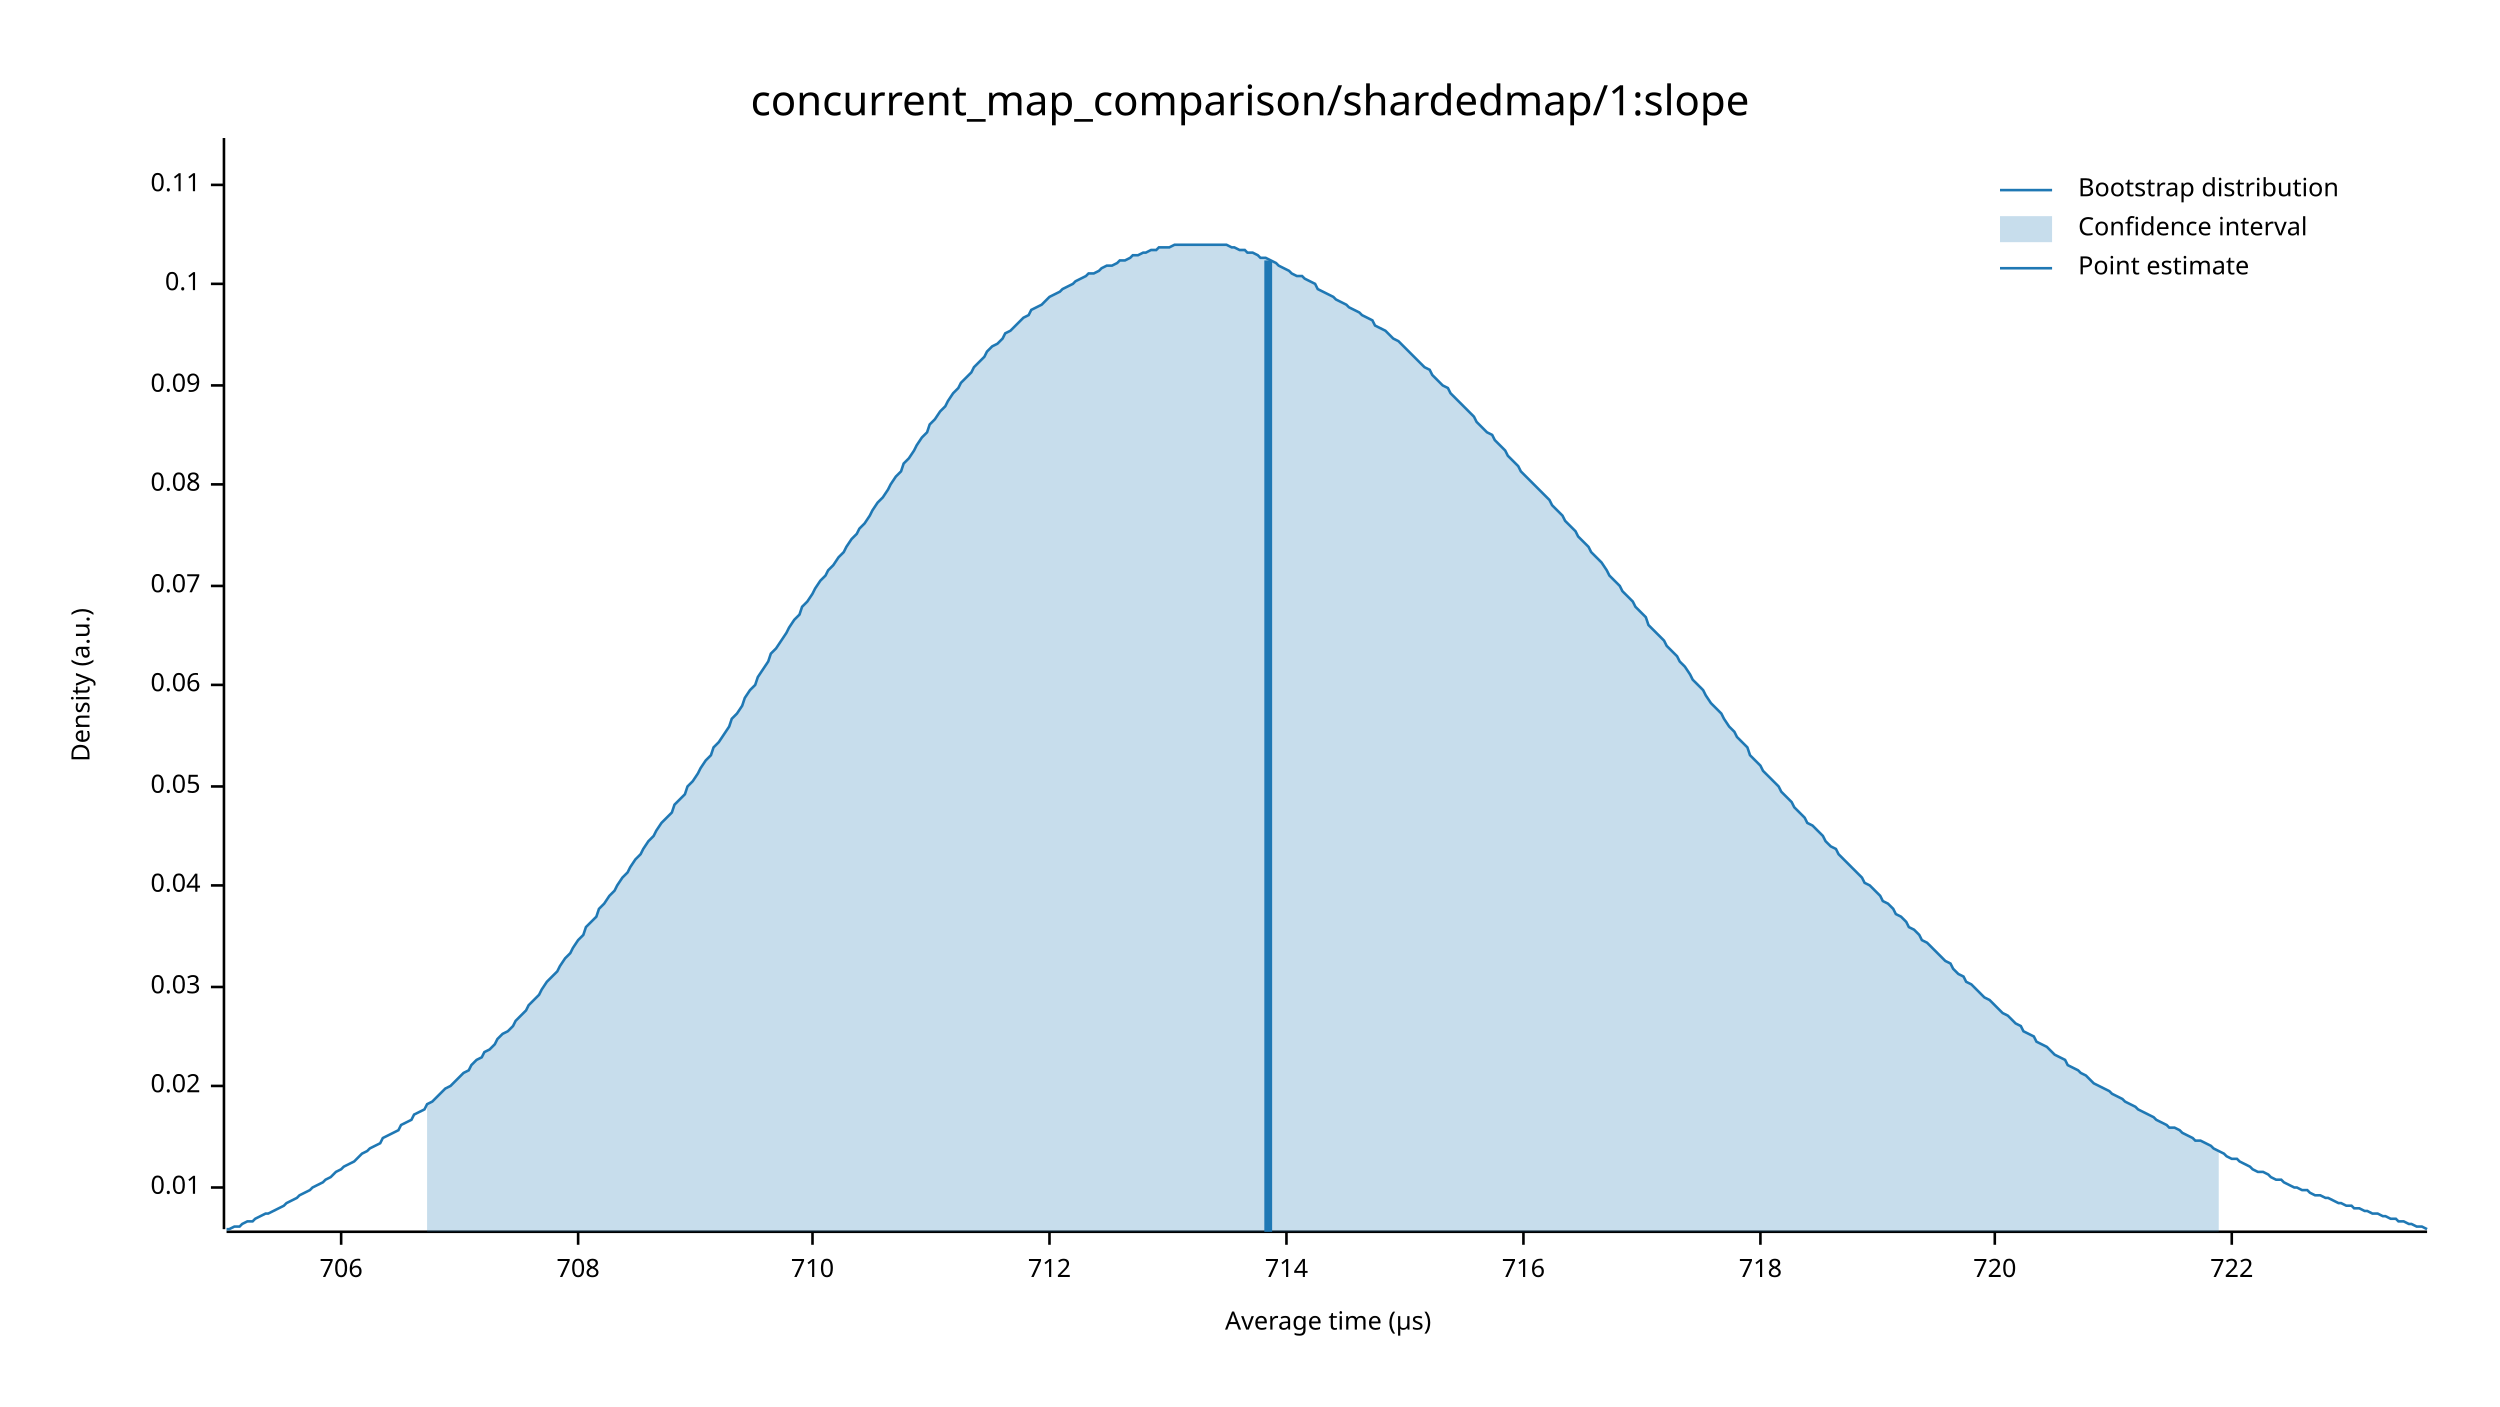
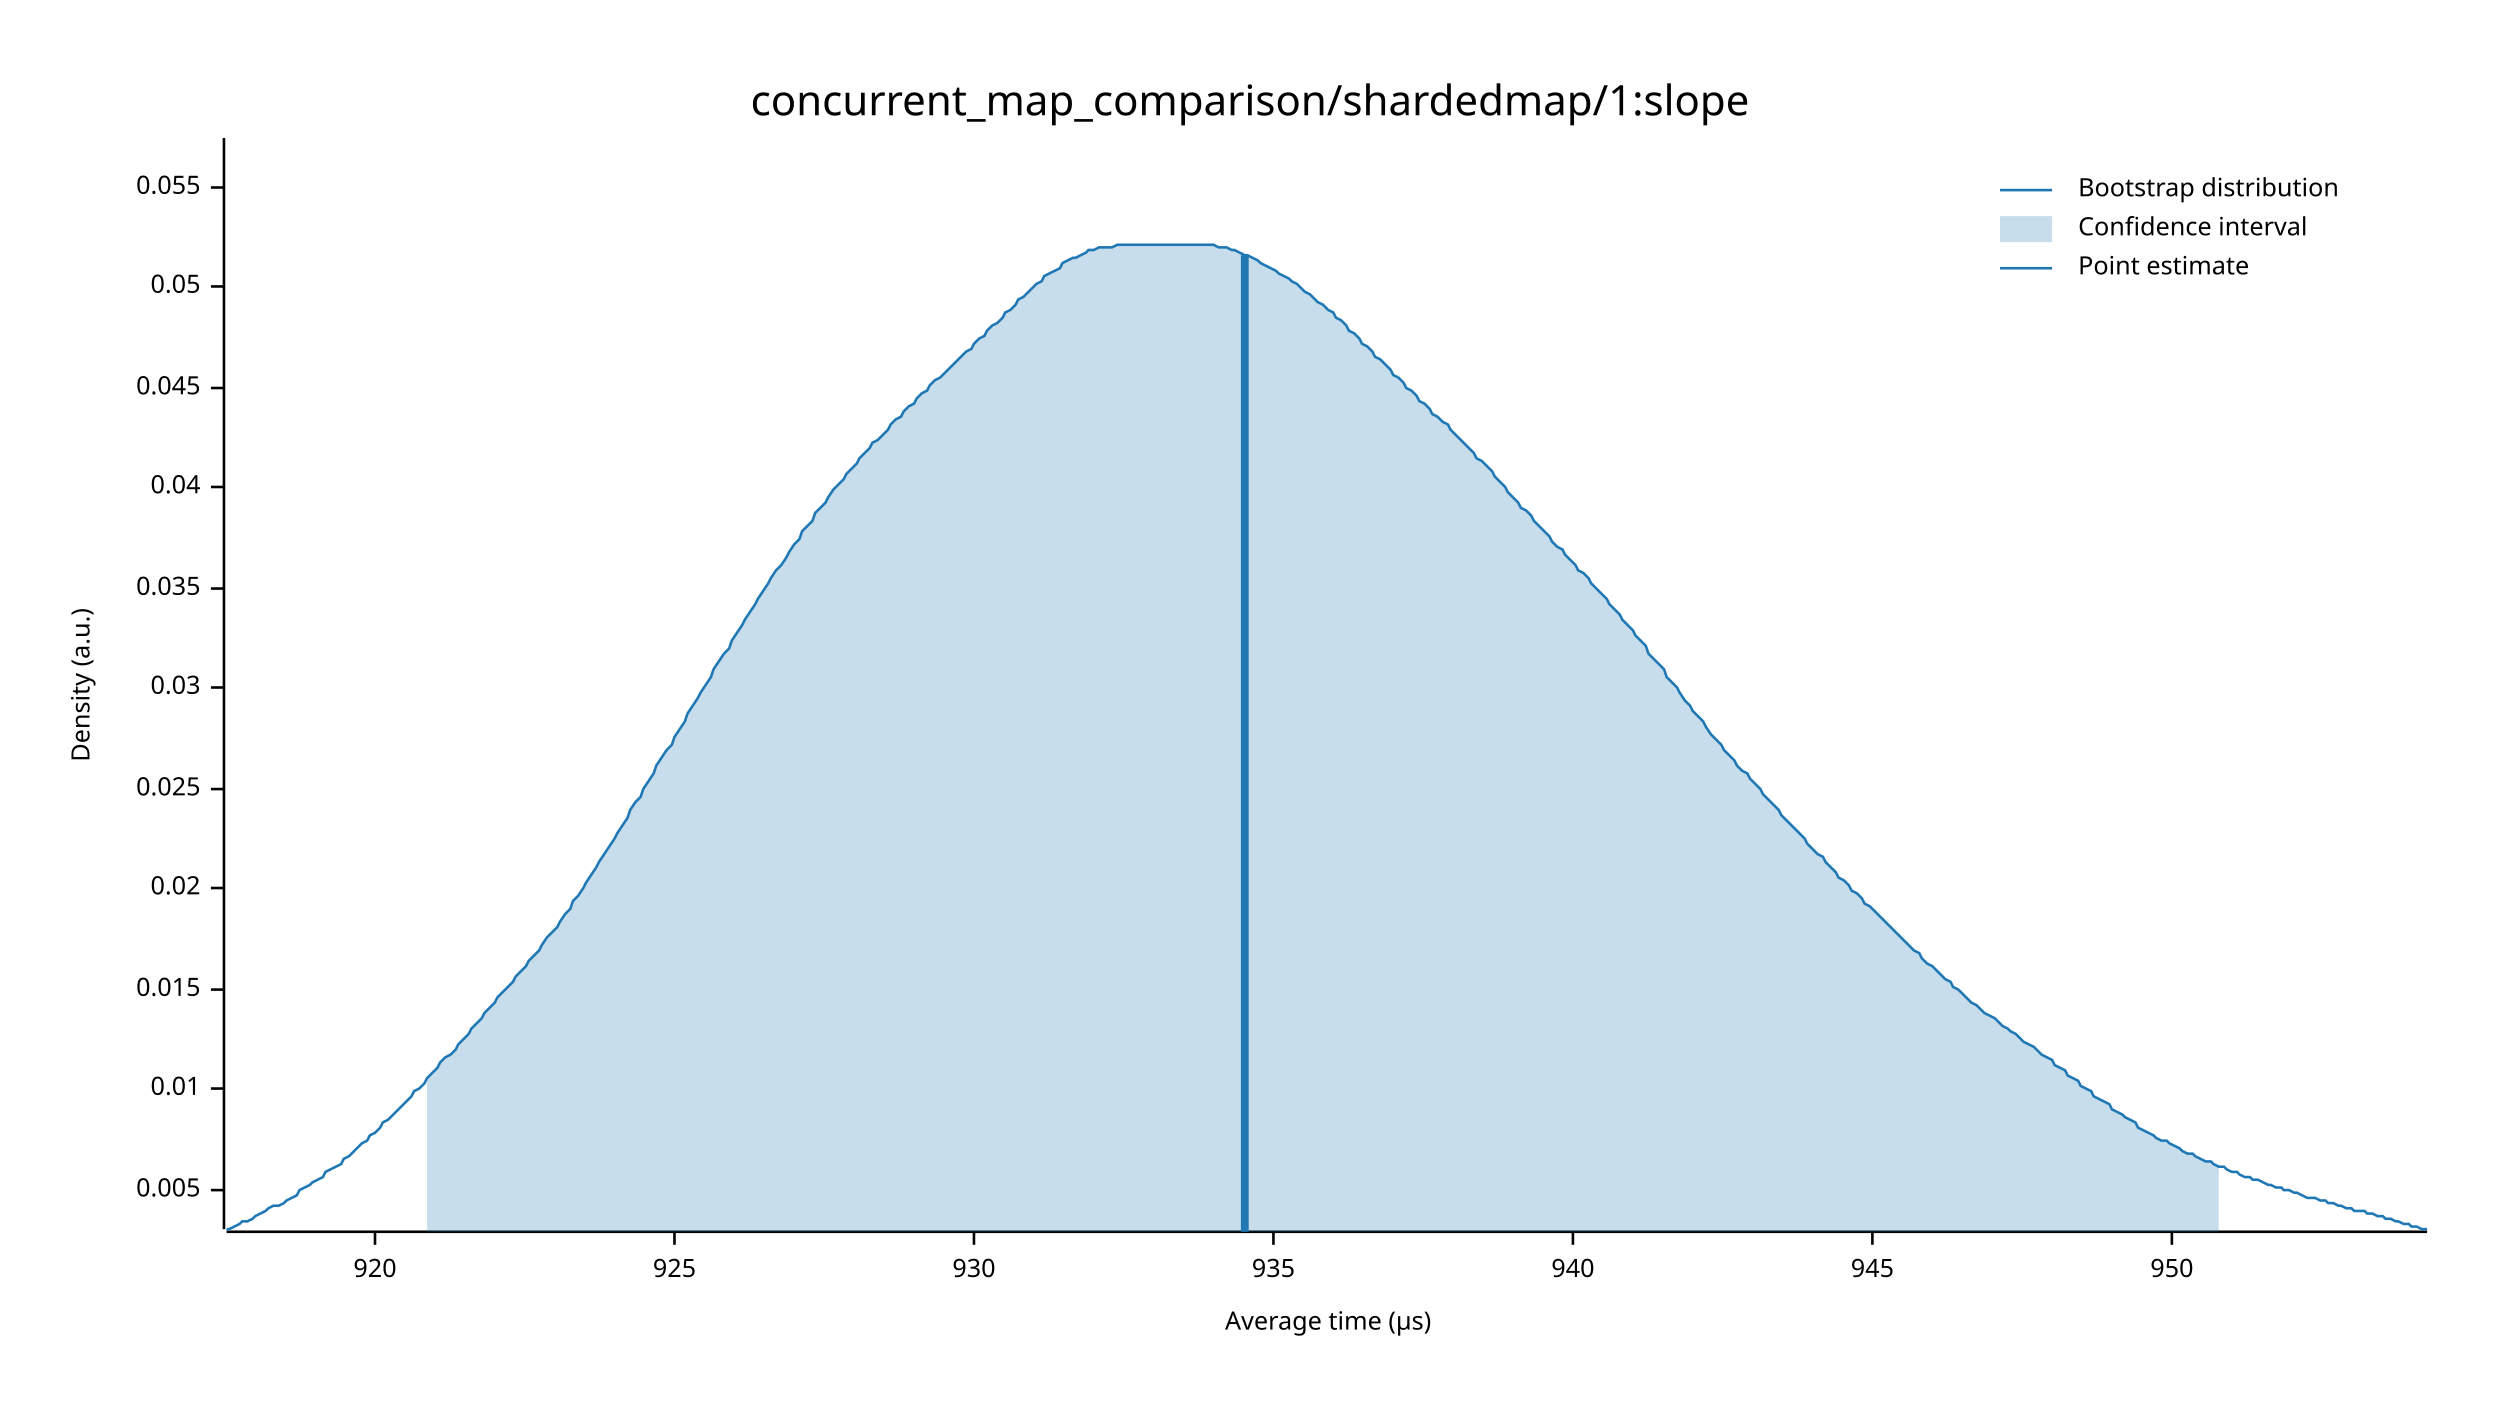
<svg xmlns="http://www.w3.org/2000/svg" width="960" height="540" viewBox="0 0 960 540">
  <text x="480" y="32" dy="0.76em" text-anchor="middle" font-family="sans-serif" font-size="16.129" opacity="1" fill="#000000">
concurrent_map_comparison/shardedmap/1:slope
</text>
  <text x="27" y="263" dy="0.76em" text-anchor="middle" font-family="sans-serif" font-size="9.677" opacity="1" fill="#000000" transform="rotate(270, 27, 263)">
Density (a.u.)
</text>
  <text x="510" y="513" dy="-0.5ex" text-anchor="middle" font-family="sans-serif" font-size="9.677" opacity="1" fill="#000000">
Average time (µs)
</text>
  <polyline fill="none" opacity="1" stroke="#000000" stroke-width="1" points="86,53 86,472 " />
-   <text x="77" y="456" dy="0.5ex" text-anchor="end" font-family="sans-serif" font-size="9.677" opacity="1" fill="#000000">
+   <text x="77" y="457" dy="0.5ex" text-anchor="end" font-family="sans-serif" font-size="9.677" opacity="1" fill="#000000">
+ 0.005
+ </text>
+   <polyline fill="none" opacity="1" stroke="#000000" stroke-width="1" points="81,457 86,457 " />
+   <text x="77" y="418" dy="0.5ex" text-anchor="end" font-family="sans-serif" font-size="9.677" opacity="1" fill="#000000">
0.01
</text>
-   <polyline fill="none" opacity="1" stroke="#000000" stroke-width="1" points="81,456 86,456 " />
-   <text x="77" y="417" dy="0.5ex" text-anchor="end" font-family="sans-serif" font-size="9.677" opacity="1" fill="#000000">
+   <polyline fill="none" opacity="1" stroke="#000000" stroke-width="1" points="81,418 86,418 " />
+   <text x="77" y="380" dy="0.5ex" text-anchor="end" font-family="sans-serif" font-size="9.677" opacity="1" fill="#000000">
+ 0.015
+ </text>
+   <polyline fill="none" opacity="1" stroke="#000000" stroke-width="1" points="81,380 86,380 " />
+   <text x="77" y="341" dy="0.5ex" text-anchor="end" font-family="sans-serif" font-size="9.677" opacity="1" fill="#000000">
0.02
</text>
-   <polyline fill="none" opacity="1" stroke="#000000" stroke-width="1" points="81,417 86,417 " />
-   <text x="77" y="379" dy="0.5ex" text-anchor="end" font-family="sans-serif" font-size="9.677" opacity="1" fill="#000000">
+   <polyline fill="none" opacity="1" stroke="#000000" stroke-width="1" points="81,341 86,341 " />
+   <text x="77" y="303" dy="0.5ex" text-anchor="end" font-family="sans-serif" font-size="9.677" opacity="1" fill="#000000">
+ 0.025
+ </text>
+   <polyline fill="none" opacity="1" stroke="#000000" stroke-width="1" points="81,303 86,303 " />
+   <text x="77" y="264" dy="0.5ex" text-anchor="end" font-family="sans-serif" font-size="9.677" opacity="1" fill="#000000">
0.03
</text>
-   <polyline fill="none" opacity="1" stroke="#000000" stroke-width="1" points="81,379 86,379 " />
-   <text x="77" y="340" dy="0.5ex" text-anchor="end" font-family="sans-serif" font-size="9.677" opacity="1" fill="#000000">
+   <polyline fill="none" opacity="1" stroke="#000000" stroke-width="1" points="81,264 86,264 " />
+   <text x="77" y="226" dy="0.5ex" text-anchor="end" font-family="sans-serif" font-size="9.677" opacity="1" fill="#000000">
+ 0.035
+ </text>
+   <polyline fill="none" opacity="1" stroke="#000000" stroke-width="1" points="81,226 86,226 " />
+   <text x="77" y="187" dy="0.5ex" text-anchor="end" font-family="sans-serif" font-size="9.677" opacity="1" fill="#000000">
0.04
</text>
-   <polyline fill="none" opacity="1" stroke="#000000" stroke-width="1" points="81,340 86,340 " />
-   <text x="77" y="302" dy="0.5ex" text-anchor="end" font-family="sans-serif" font-size="9.677" opacity="1" fill="#000000">
+   <polyline fill="none" opacity="1" stroke="#000000" stroke-width="1" points="81,187 86,187 " />
+   <text x="77" y="149" dy="0.5ex" text-anchor="end" font-family="sans-serif" font-size="9.677" opacity="1" fill="#000000">
+ 0.045
+ </text>
+   <polyline fill="none" opacity="1" stroke="#000000" stroke-width="1" points="81,149 86,149 " />
+   <text x="77" y="110" dy="0.5ex" text-anchor="end" font-family="sans-serif" font-size="9.677" opacity="1" fill="#000000">
0.05
</text>
-   <polyline fill="none" opacity="1" stroke="#000000" stroke-width="1" points="81,302 86,302 " />
-   <text x="77" y="263" dy="0.5ex" text-anchor="end" font-family="sans-serif" font-size="9.677" opacity="1" fill="#000000">
- 0.06
+   <polyline fill="none" opacity="1" stroke="#000000" stroke-width="1" points="81,110 86,110 " />
+   <text x="77" y="72" dy="0.5ex" text-anchor="end" font-family="sans-serif" font-size="9.677" opacity="1" fill="#000000">
+ 0.055
</text>
-   <polyline fill="none" opacity="1" stroke="#000000" stroke-width="1" points="81,263 86,263 " />
-   <text x="77" y="225" dy="0.5ex" text-anchor="end" font-family="sans-serif" font-size="9.677" opacity="1" fill="#000000">
- 0.07
+   <polyline fill="none" opacity="1" stroke="#000000" stroke-width="1" points="81,72 86,72 " />
+   <polyline fill="none" opacity="1" stroke="#000000" stroke-width="1" points="87,473 932,473 " />
+   <text x="144" y="483" dy="0.76em" text-anchor="middle" font-family="sans-serif" font-size="9.677" opacity="1" fill="#000000">
+ 920
</text>
-   <polyline fill="none" opacity="1" stroke="#000000" stroke-width="1" points="81,225 86,225 " />
-   <text x="77" y="186" dy="0.5ex" text-anchor="end" font-family="sans-serif" font-size="9.677" opacity="1" fill="#000000">
- 0.08
+   <polyline fill="none" opacity="1" stroke="#000000" stroke-width="1" points="144,473 144,478 " />
+   <text x="259" y="483" dy="0.76em" text-anchor="middle" font-family="sans-serif" font-size="9.677" opacity="1" fill="#000000">
+ 925
</text>
-   <polyline fill="none" opacity="1" stroke="#000000" stroke-width="1" points="81,186 86,186 " />
-   <text x="77" y="148" dy="0.5ex" text-anchor="end" font-family="sans-serif" font-size="9.677" opacity="1" fill="#000000">
- 0.09
+   <polyline fill="none" opacity="1" stroke="#000000" stroke-width="1" points="259,473 259,478 " />
+   <text x="374" y="483" dy="0.76em" text-anchor="middle" font-family="sans-serif" font-size="9.677" opacity="1" fill="#000000">
+ 930
</text>
-   <polyline fill="none" opacity="1" stroke="#000000" stroke-width="1" points="81,148 86,148 " />
-   <text x="77" y="109" dy="0.5ex" text-anchor="end" font-family="sans-serif" font-size="9.677" opacity="1" fill="#000000">
- 0.1
+   <polyline fill="none" opacity="1" stroke="#000000" stroke-width="1" points="374,473 374,478 " />
+   <text x="489" y="483" dy="0.76em" text-anchor="middle" font-family="sans-serif" font-size="9.677" opacity="1" fill="#000000">
+ 935
</text>
-   <polyline fill="none" opacity="1" stroke="#000000" stroke-width="1" points="81,109 86,109 " />
-   <text x="77" y="71" dy="0.5ex" text-anchor="end" font-family="sans-serif" font-size="9.677" opacity="1" fill="#000000">
- 0.11
+   <polyline fill="none" opacity="1" stroke="#000000" stroke-width="1" points="489,473 489,478 " />
+   <text x="604" y="483" dy="0.76em" text-anchor="middle" font-family="sans-serif" font-size="9.677" opacity="1" fill="#000000">
+ 940
</text>
-   <polyline fill="none" opacity="1" stroke="#000000" stroke-width="1" points="81,71 86,71 " />
-   <polyline fill="none" opacity="1" stroke="#000000" stroke-width="1" points="87,473 932,473 " />
-   <text x="131" y="483" dy="0.76em" text-anchor="middle" font-family="sans-serif" font-size="9.677" opacity="1" fill="#000000">
- 706
+   <polyline fill="none" opacity="1" stroke="#000000" stroke-width="1" points="604,473 604,478 " />
+   <text x="719" y="483" dy="0.76em" text-anchor="middle" font-family="sans-serif" font-size="9.677" opacity="1" fill="#000000">
+ 945
</text>
-   <polyline fill="none" opacity="1" stroke="#000000" stroke-width="1" points="131,473 131,478 " />
-   <text x="222" y="483" dy="0.76em" text-anchor="middle" font-family="sans-serif" font-size="9.677" opacity="1" fill="#000000">
- 708
+   <polyline fill="none" opacity="1" stroke="#000000" stroke-width="1" points="719,473 719,478 " />
+   <text x="834" y="483" dy="0.76em" text-anchor="middle" font-family="sans-serif" font-size="9.677" opacity="1" fill="#000000">
+ 950
</text>
-   <polyline fill="none" opacity="1" stroke="#000000" stroke-width="1" points="222,473 222,478 " />
-   <text x="312" y="483" dy="0.76em" text-anchor="middle" font-family="sans-serif" font-size="9.677" opacity="1" fill="#000000">
- 710
- </text>
-   <polyline fill="none" opacity="1" stroke="#000000" stroke-width="1" points="312,473 312,478 " />
-   <text x="403" y="483" dy="0.76em" text-anchor="middle" font-family="sans-serif" font-size="9.677" opacity="1" fill="#000000">
- 712
- </text>
-   <polyline fill="none" opacity="1" stroke="#000000" stroke-width="1" points="403,473 403,478 " />
-   <text x="494" y="483" dy="0.76em" text-anchor="middle" font-family="sans-serif" font-size="9.677" opacity="1" fill="#000000">
- 714
- </text>
-   <polyline fill="none" opacity="1" stroke="#000000" stroke-width="1" points="494,473 494,478 " />
-   <text x="585" y="483" dy="0.76em" text-anchor="middle" font-family="sans-serif" font-size="9.677" opacity="1" fill="#000000">
- 716
- </text>
-   <polyline fill="none" opacity="1" stroke="#000000" stroke-width="1" points="585,473 585,478 " />
-   <text x="676" y="483" dy="0.76em" text-anchor="middle" font-family="sans-serif" font-size="9.677" opacity="1" fill="#000000">
- 718
- </text>
-   <polyline fill="none" opacity="1" stroke="#000000" stroke-width="1" points="676,473 676,478 " />
-   <text x="766" y="483" dy="0.76em" text-anchor="middle" font-family="sans-serif" font-size="9.677" opacity="1" fill="#000000">
- 720
- </text>
-   <polyline fill="none" opacity="1" stroke="#000000" stroke-width="1" points="766,473 766,478 " />
-   <text x="857" y="483" dy="0.76em" text-anchor="middle" font-family="sans-serif" font-size="9.677" opacity="1" fill="#000000">
- 722
- </text>
-   <polyline fill="none" opacity="1" stroke="#000000" stroke-width="1" points="857,473 857,478 " />
-   <polyline fill="none" opacity="1" stroke="#1F78B4" stroke-width="1" points="87,472 88,472 90,471 92,471 93,470 95,469 97,469 98,468 100,467 102,466 103,466 105,465 107,464 109,463 110,462 112,461 114,460 115,459 117,458 119,457 120,456 122,455 124,454 125,453 127,452 129,450 131,449 132,448 134,447 136,446 137,445 139,443 141,442 142,441 144,440 146,439 147,437 149,436 151,435 153,434 154,432 156,431 158,430 159,428 161,427 163,426 164,424 166,423 168,421 169,420 171,418 173,417 175,415 176,414 178,412 180,411 181,409 183,407 185,406 186,404 188,403 190,401 191,399 193,397 195,396 197,394 198,392 200,390 202,388 203,386 205,384 207,382 208,380 210,377 212,375 214,373 215,371 217,368 219,366 220,364 222,361 224,359 225,356 227,354 229,352 230,349 232,347 234,344 236,342 237,340 239,337 241,335 242,333 244,330 246,328 247,326 249,323 251,321 252,319 254,316 256,314 258,312 259,309 261,307 263,305 264,302 266,300 268,297 269,295 271,292 273,290 274,287 276,285 278,282 280,279 281,276 283,274 285,271 286,268 288,265 290,263 291,260 293,257 295,254 296,251 298,249 300,246 302,243 303,241 305,238 307,236 308,233 310,231 312,228 313,226 315,223 317,221 318,219 320,217 322,214 324,212 325,210 327,207 329,205 330,203 332,201 334,198 335,196 337,193 339,191 341,188 342,186 344,183 346,181 347,178 349,176 351,173 352,171 354,168 356,166 357,163 359,161 361,158 363,156 364,154 366,151 368,149 369,147 371,145 373,143 374,141 376,139 378,137 379,135 381,133 383,132 385,130 386,128 388,127 390,125 391,124 393,122 395,121 396,119 398,118 400,117 401,116 403,114 405,113 407,112 408,111 410,110 412,109 413,108 415,107 417,106 418,105 420,105 422,104 423,103 425,102 427,102 429,101 430,100 432,100 434,99 435,98 437,98 439,97 440,97 442,96 444,96 445,95 447,95 449,95 451,94 452,94 454,94 456,94 457,94 459,94 461,94 462,94 464,94 466,94 468,94 469,94 471,94 473,95 474,95 476,96 478,96 479,97 481,97 483,98 484,99 486,99 488,100 490,101 491,102 493,103 495,104 496,105 498,106 500,106 501,107 503,108 505,109 506,111 508,112 510,113 512,114 513,115 515,116 517,117 518,118 520,119 522,120 523,121 525,122 527,123 528,125 530,126 532,127 534,129 535,130 537,131 539,133 540,134 542,136 544,138 545,139 547,141 549,142 550,144 552,146 554,148 556,149 557,151 559,153 561,155 562,156 564,158 566,160 567,162 569,164 571,166 573,167 574,169 576,171 578,173 579,175 581,177 583,179 584,181 586,183 588,185 589,186 591,188 593,190 595,192 596,194 598,196 600,198 601,200 603,202 605,204 606,206 608,208 610,210 611,212 613,214 615,216 617,219 618,221 620,223 622,225 623,227 625,229 627,231 628,233 630,235 632,237 633,240 635,242 637,244 639,246 640,248 642,250 644,252 645,254 647,256 649,259 650,261 652,263 654,265 655,267 657,270 659,272 661,274 662,276 664,279 666,281 667,283 669,285 671,287 672,290 674,292 676,294 677,296 679,298 681,300 683,302 684,304 686,306 688,308 689,310 691,312 693,314 694,316 696,317 698,319 700,321 701,323 703,325 705,326 706,328 708,330 710,332 711,333 713,335 715,337 716,339 718,340 720,342 722,344 723,346 725,347 727,349 728,351 730,352 732,354 733,356 735,357 737,359 738,361 740,362 742,364 744,366 745,367 747,369 749,370 750,372 752,374 754,375 755,377 757,378 759,380 760,381 762,383 764,384 766,386 767,387 769,389 771,390 772,391 774,393 776,394 777,396 779,397 781,398 782,400 784,401 786,402 788,404 789,405 791,406 793,407 794,409 796,410 798,411 799,412 801,413 803,415 804,416 806,417 808,418 810,419 811,420 813,421 815,422 816,423 818,424 820,425 821,426 823,427 825,428 827,429 828,430 830,431 832,432 833,433 835,433 837,434 838,435 840,436 842,437 843,438 845,438 847,439 849,440 850,441 852,442 854,443 855,444 857,445 859,445 860,446 862,447 864,448 865,449 867,450 869,450 871,451 872,452 874,453 876,453 877,454 879,455 881,456 882,456 884,457 886,457 887,458 889,459 891,459 893,460 894,460 896,461 898,462 899,462 901,463 903,463 904,464 906,464 908,465 909,465 911,466 913,466 915,467 916,467 918,468 920,468 921,469 923,469 925,470 926,470 928,471 930,471 932,472 " />
-   <polygon opacity="0.25" fill="#1F78B4" points="164,424 166,423 168,421 169,420 171,418 173,417 175,415 176,414 178,412 180,411 181,409 183,407 185,406 186,404 188,403 190,401 191,399 193,397 195,396 197,394 198,392 200,390 202,388 203,386 205,384 207,382 208,380 210,377 212,375 214,373 215,371 217,368 219,366 220,364 222,361 224,359 225,356 227,354 229,352 230,349 232,347 234,344 236,342 237,340 239,337 241,335 242,333 244,330 246,328 247,326 249,323 251,321 252,319 254,316 256,314 258,312 259,309 261,307 263,305 264,302 266,300 268,297 269,295 271,292 273,290 274,287 276,285 278,282 280,279 281,276 283,274 285,271 286,268 288,265 290,263 291,260 293,257 295,254 296,251 298,249 300,246 302,243 303,241 305,238 307,236 308,233 310,231 312,228 313,226 315,223 317,221 318,219 320,217 322,214 324,212 325,210 327,207 329,205 330,203 332,201 334,198 335,196 337,193 339,191 341,188 342,186 344,183 346,181 347,178 349,176 351,173 352,171 354,168 356,166 357,163 359,161 361,158 363,156 364,154 366,151 368,149 369,147 371,145 373,143 374,141 376,139 378,137 379,135 381,133 383,132 385,130 386,128 388,127 390,125 391,124 393,122 395,121 396,119 398,118 400,117 401,116 403,114 405,113 407,112 408,111 410,110 412,109 413,108 415,107 417,106 418,105 420,105 422,104 423,103 425,102 427,102 429,101 430,100 432,100 434,99 435,98 437,98 439,97 440,97 442,96 444,96 445,95 447,95 449,95 451,94 452,94 454,94 456,94 457,94 459,94 461,94 462,94 464,94 466,94 468,94 469,94 471,94 473,95 474,95 476,96 478,96 479,97 481,97 483,98 484,99 486,99 488,100 490,101 491,102 493,103 495,104 496,105 498,106 500,106 501,107 503,108 505,109 506,111 508,112 510,113 512,114 513,115 515,116 517,117 518,118 520,119 522,120 523,121 525,122 527,123 528,125 530,126 532,127 534,129 535,130 537,131 539,133 540,134 542,136 544,138 545,139 547,141 549,142 550,144 552,146 554,148 556,149 557,151 559,153 561,155 562,156 564,158 566,160 567,162 569,164 571,166 573,167 574,169 576,171 578,173 579,175 581,177 583,179 584,181 586,183 588,185 589,186 591,188 593,190 595,192 596,194 598,196 600,198 601,200 603,202 605,204 606,206 608,208 610,210 611,212 613,214 615,216 617,219 618,221 620,223 622,225 623,227 625,229 627,231 628,233 630,235 632,237 633,240 635,242 637,244 639,246 640,248 642,250 644,252 645,254 647,256 649,259 650,261 652,263 654,265 655,267 657,270 659,272 661,274 662,276 664,279 666,281 667,283 669,285 671,287 672,290 674,292 676,294 677,296 679,298 681,300 683,302 684,304 686,306 688,308 689,310 691,312 693,314 694,316 696,317 698,319 700,321 701,323 703,325 705,326 706,328 708,330 710,332 711,333 713,335 715,337 716,339 718,340 720,342 722,344 723,346 725,347 727,349 728,351 730,352 732,354 733,356 735,357 737,359 738,361 740,362 742,364 744,366 745,367 747,369 749,370 750,372 752,374 754,375 755,377 757,378 759,380 760,381 762,383 764,384 766,386 767,387 769,389 771,390 772,391 774,393 776,394 777,396 779,397 781,398 782,400 784,401 786,402 788,404 789,405 791,406 793,407 794,409 796,410 798,411 799,412 801,413 803,415 804,416 806,417 808,418 810,419 811,420 813,421 815,422 816,423 818,424 820,425 821,426 823,427 825,428 827,429 828,430 830,431 832,432 833,433 835,433 837,434 838,435 840,436 842,437 843,438 845,438 847,439 849,440 850,441 852,442 852,473 164,473 " />
-   <polyline fill="none" opacity="1" stroke="#1F78B4" stroke-width="3" points="487,473 487,100 " />
+   <polyline fill="none" opacity="1" stroke="#000000" stroke-width="1" points="834,473 834,478 " />
+   <polyline fill="none" opacity="1" stroke="#1F78B4" stroke-width="1" points="87,472 88,472 90,471 92,470 93,469 95,469 97,468 98,467 100,466 102,465 103,464 105,463 107,463 109,462 110,461 112,460 114,459 115,457 117,456 119,455 120,454 122,453 124,452 125,450 127,449 129,448 131,447 132,445 134,444 136,442 137,441 139,439 141,438 142,436 144,435 146,433 147,431 149,430 151,428 153,426 154,425 156,423 158,421 159,419 161,418 163,416 164,414 166,412 168,410 169,408 171,406 173,405 175,403 176,401 178,399 180,397 181,395 183,393 185,391 186,389 188,387 190,385 191,383 193,381 195,379 197,377 198,375 200,373 202,371 203,369 205,367 207,365 208,363 210,360 212,358 214,356 215,354 217,351 219,349 220,346 222,344 224,341 225,339 227,336 229,333 230,331 232,328 234,325 236,322 237,320 239,317 241,314 242,311 244,308 246,306 247,303 249,300 251,297 252,294 254,291 256,288 258,286 259,283 261,280 263,277 264,274 266,271 268,268 269,266 271,263 273,260 274,257 276,254 278,251 280,249 281,246 283,243 285,240 286,238 288,235 290,232 291,230 293,227 295,224 296,222 298,219 300,217 302,214 303,212 305,209 307,207 308,204 310,202 312,200 313,197 315,195 317,193 318,191 320,188 322,186 324,184 325,182 327,180 329,178 330,176 332,174 334,172 335,170 337,169 339,167 341,165 342,163 344,161 346,160 347,158 349,156 351,155 352,153 354,151 356,150 357,148 359,146 361,145 363,143 364,142 366,140 368,138 369,137 371,135 373,134 374,132 376,130 378,129 379,127 381,125 383,124 385,122 386,120 388,119 390,117 391,115 393,114 395,112 396,111 398,109 400,108 401,106 403,105 405,104 407,103 408,101 410,100 412,99 413,99 415,98 417,97 418,96 420,96 422,95 423,95 425,95 427,95 429,94 430,94 432,94 434,94 435,94 437,94 439,94 440,94 442,94 444,94 445,94 447,94 449,94 451,94 452,94 454,94 456,94 457,94 459,94 461,94 462,94 464,94 466,94 468,95 469,95 471,95 473,96 474,96 476,97 478,98 479,98 481,99 483,100 484,101 486,102 488,103 490,104 491,105 493,106 495,107 496,108 498,109 500,111 501,112 503,113 505,115 506,116 508,117 510,119 512,120 513,122 515,123 517,125 518,127 520,128 522,130 523,132 525,133 527,135 528,137 530,138 532,140 534,142 535,144 537,145 539,147 540,149 542,150 544,152 545,154 547,155 549,157 550,159 552,160 554,162 556,163 557,165 559,167 561,169 562,170 564,172 566,174 567,176 569,177 571,179 573,181 574,183 576,185 578,187 579,189 581,191 583,193 584,195 586,196 588,198 589,200 591,202 593,204 595,206 596,208 598,210 600,211 601,213 603,215 605,217 606,219 608,220 610,222 611,224 613,226 615,228 617,230 618,232 620,234 622,236 623,238 625,240 627,242 628,244 630,246 632,248 633,251 635,253 637,255 639,257 640,260 642,262 644,264 645,266 647,269 649,271 650,273 652,275 654,277 655,279 657,282 659,284 661,286 662,288 664,290 666,292 667,294 669,296 671,297 672,299 674,301 676,303 677,305 679,307 681,309 683,311 684,313 686,315 688,317 689,318 691,320 693,322 694,324 696,326 698,328 700,329 701,331 703,333 705,335 706,337 708,338 710,340 711,342 713,343 715,345 716,347 718,348 720,350 722,352 723,353 725,355 727,357 728,358 730,360 732,362 733,363 735,365 737,366 738,368 740,370 742,371 744,373 745,374 747,376 749,377 750,379 752,380 754,382 755,383 757,385 759,386 760,387 762,389 764,390 766,391 767,392 769,394 771,395 772,396 774,397 776,399 777,400 779,401 781,402 782,403 784,405 786,406 788,407 789,409 791,410 793,411 794,413 796,414 798,415 799,417 801,418 803,419 804,421 806,422 808,423 810,424 811,426 813,427 815,428 816,429 818,430 820,431 821,433 823,434 825,435 827,436 828,437 830,438 832,438 833,439 835,440 837,441 838,442 840,443 842,443 843,444 845,445 847,446 849,446 850,447 852,448 854,448 855,449 857,450 859,450 860,451 862,452 864,452 865,453 867,453 869,454 871,455 872,455 874,456 876,456 877,457 879,457 881,458 882,458 884,459 886,460 887,460 889,460 891,461 893,461 894,462 896,462 898,463 899,463 901,464 903,464 904,465 906,465 908,465 909,466 911,466 913,467 915,467 916,468 918,468 920,469 921,469 923,470 925,470 926,471 928,471 930,472 932,472 " />
+   <polygon opacity="0.25" fill="#1F78B4" points="164,414 166,412 168,410 169,408 171,406 173,405 175,403 176,401 178,399 180,397 181,395 183,393 185,391 186,389 188,387 190,385 191,383 193,381 195,379 197,377 198,375 200,373 202,371 203,369 205,367 207,365 208,363 210,360 212,358 214,356 215,354 217,351 219,349 220,346 222,344 224,341 225,339 227,336 229,333 230,331 232,328 234,325 236,322 237,320 239,317 241,314 242,311 244,308 246,306 247,303 249,300 251,297 252,294 254,291 256,288 258,286 259,283 261,280 263,277 264,274 266,271 268,268 269,266 271,263 273,260 274,257 276,254 278,251 280,249 281,246 283,243 285,240 286,238 288,235 290,232 291,230 293,227 295,224 296,222 298,219 300,217 302,214 303,212 305,209 307,207 308,204 310,202 312,200 313,197 315,195 317,193 318,191 320,188 322,186 324,184 325,182 327,180 329,178 330,176 332,174 334,172 335,170 337,169 339,167 341,165 342,163 344,161 346,160 347,158 349,156 351,155 352,153 354,151 356,150 357,148 359,146 361,145 363,143 364,142 366,140 368,138 369,137 371,135 373,134 374,132 376,130 378,129 379,127 381,125 383,124 385,122 386,120 388,119 390,117 391,115 393,114 395,112 396,111 398,109 400,108 401,106 403,105 405,104 407,103 408,101 410,100 412,99 413,99 415,98 417,97 418,96 420,96 422,95 423,95 425,95 427,95 429,94 430,94 432,94 434,94 435,94 437,94 439,94 440,94 442,94 444,94 445,94 447,94 449,94 451,94 452,94 454,94 456,94 457,94 459,94 461,94 462,94 464,94 466,94 468,95 469,95 471,95 473,96 474,96 476,97 478,98 479,98 481,99 483,100 484,101 486,102 488,103 490,104 491,105 493,106 495,107 496,108 498,109 500,111 501,112 503,113 505,115 506,116 508,117 510,119 512,120 513,122 515,123 517,125 518,127 520,128 522,130 523,132 525,133 527,135 528,137 530,138 532,140 534,142 535,144 537,145 539,147 540,149 542,150 544,152 545,154 547,155 549,157 550,159 552,160 554,162 556,163 557,165 559,167 561,169 562,170 564,172 566,174 567,176 569,177 571,179 573,181 574,183 576,185 578,187 579,189 581,191 583,193 584,195 586,196 588,198 589,200 591,202 593,204 595,206 596,208 598,210 600,211 601,213 603,215 605,217 606,219 608,220 610,222 611,224 613,226 615,228 617,230 618,232 620,234 622,236 623,238 625,240 627,242 628,244 630,246 632,248 633,251 635,253 637,255 639,257 640,260 642,262 644,264 645,266 647,269 649,271 650,273 652,275 654,277 655,279 657,282 659,284 661,286 662,288 664,290 666,292 667,294 669,296 671,297 672,299 674,301 676,303 677,305 679,307 681,309 683,311 684,313 686,315 688,317 689,318 691,320 693,322 694,324 696,326 698,328 700,329 701,331 703,333 705,335 706,337 708,338 710,340 711,342 713,343 715,345 716,347 718,348 720,350 722,352 723,353 725,355 727,357 728,358 730,360 732,362 733,363 735,365 737,366 738,368 740,370 742,371 744,373 745,374 747,376 749,377 750,379 752,380 754,382 755,383 757,385 759,386 760,387 762,389 764,390 766,391 767,392 769,394 771,395 772,396 774,397 776,399 777,400 779,401 781,402 782,403 784,405 786,406 788,407 789,409 791,410 793,411 794,413 796,414 798,415 799,417 801,418 803,419 804,421 806,422 808,423 810,424 811,426 813,427 815,428 816,429 818,430 820,431 821,433 823,434 825,435 827,436 828,437 830,438 832,438 833,439 835,440 837,441 838,442 840,443 842,443 843,444 845,445 847,446 849,446 850,447 852,448 852,473 164,473 " />
+   <polyline fill="none" opacity="1" stroke="#1F78B4" stroke-width="3" points="478,473 478,98 " />
  <text x="798" y="68" dy="0.76em" text-anchor="start" font-family="sans-serif" font-size="9.677" opacity="1" fill="#000000">
Bootstrap distribution
</text>
  <text x="798" y="83" dy="0.76em" text-anchor="start" font-family="sans-serif" font-size="9.677" opacity="1" fill="#000000">
Confidence interval
</text>
  <text x="798" y="98" dy="0.76em" text-anchor="start" font-family="sans-serif" font-size="9.677" opacity="1" fill="#000000">
Point estimate
</text>
  <polyline fill="none" opacity="1" stroke="#1F78B4" stroke-width="1" points="768,73 788,73 " />
  <rect x="768" y="83" width="20" height="10" opacity="0.25" fill="#1F78B4" stroke="none" />
  <polyline fill="none" opacity="1" stroke="#1F78B4" stroke-width="1" points="768,103 788,103 " />
</svg>
